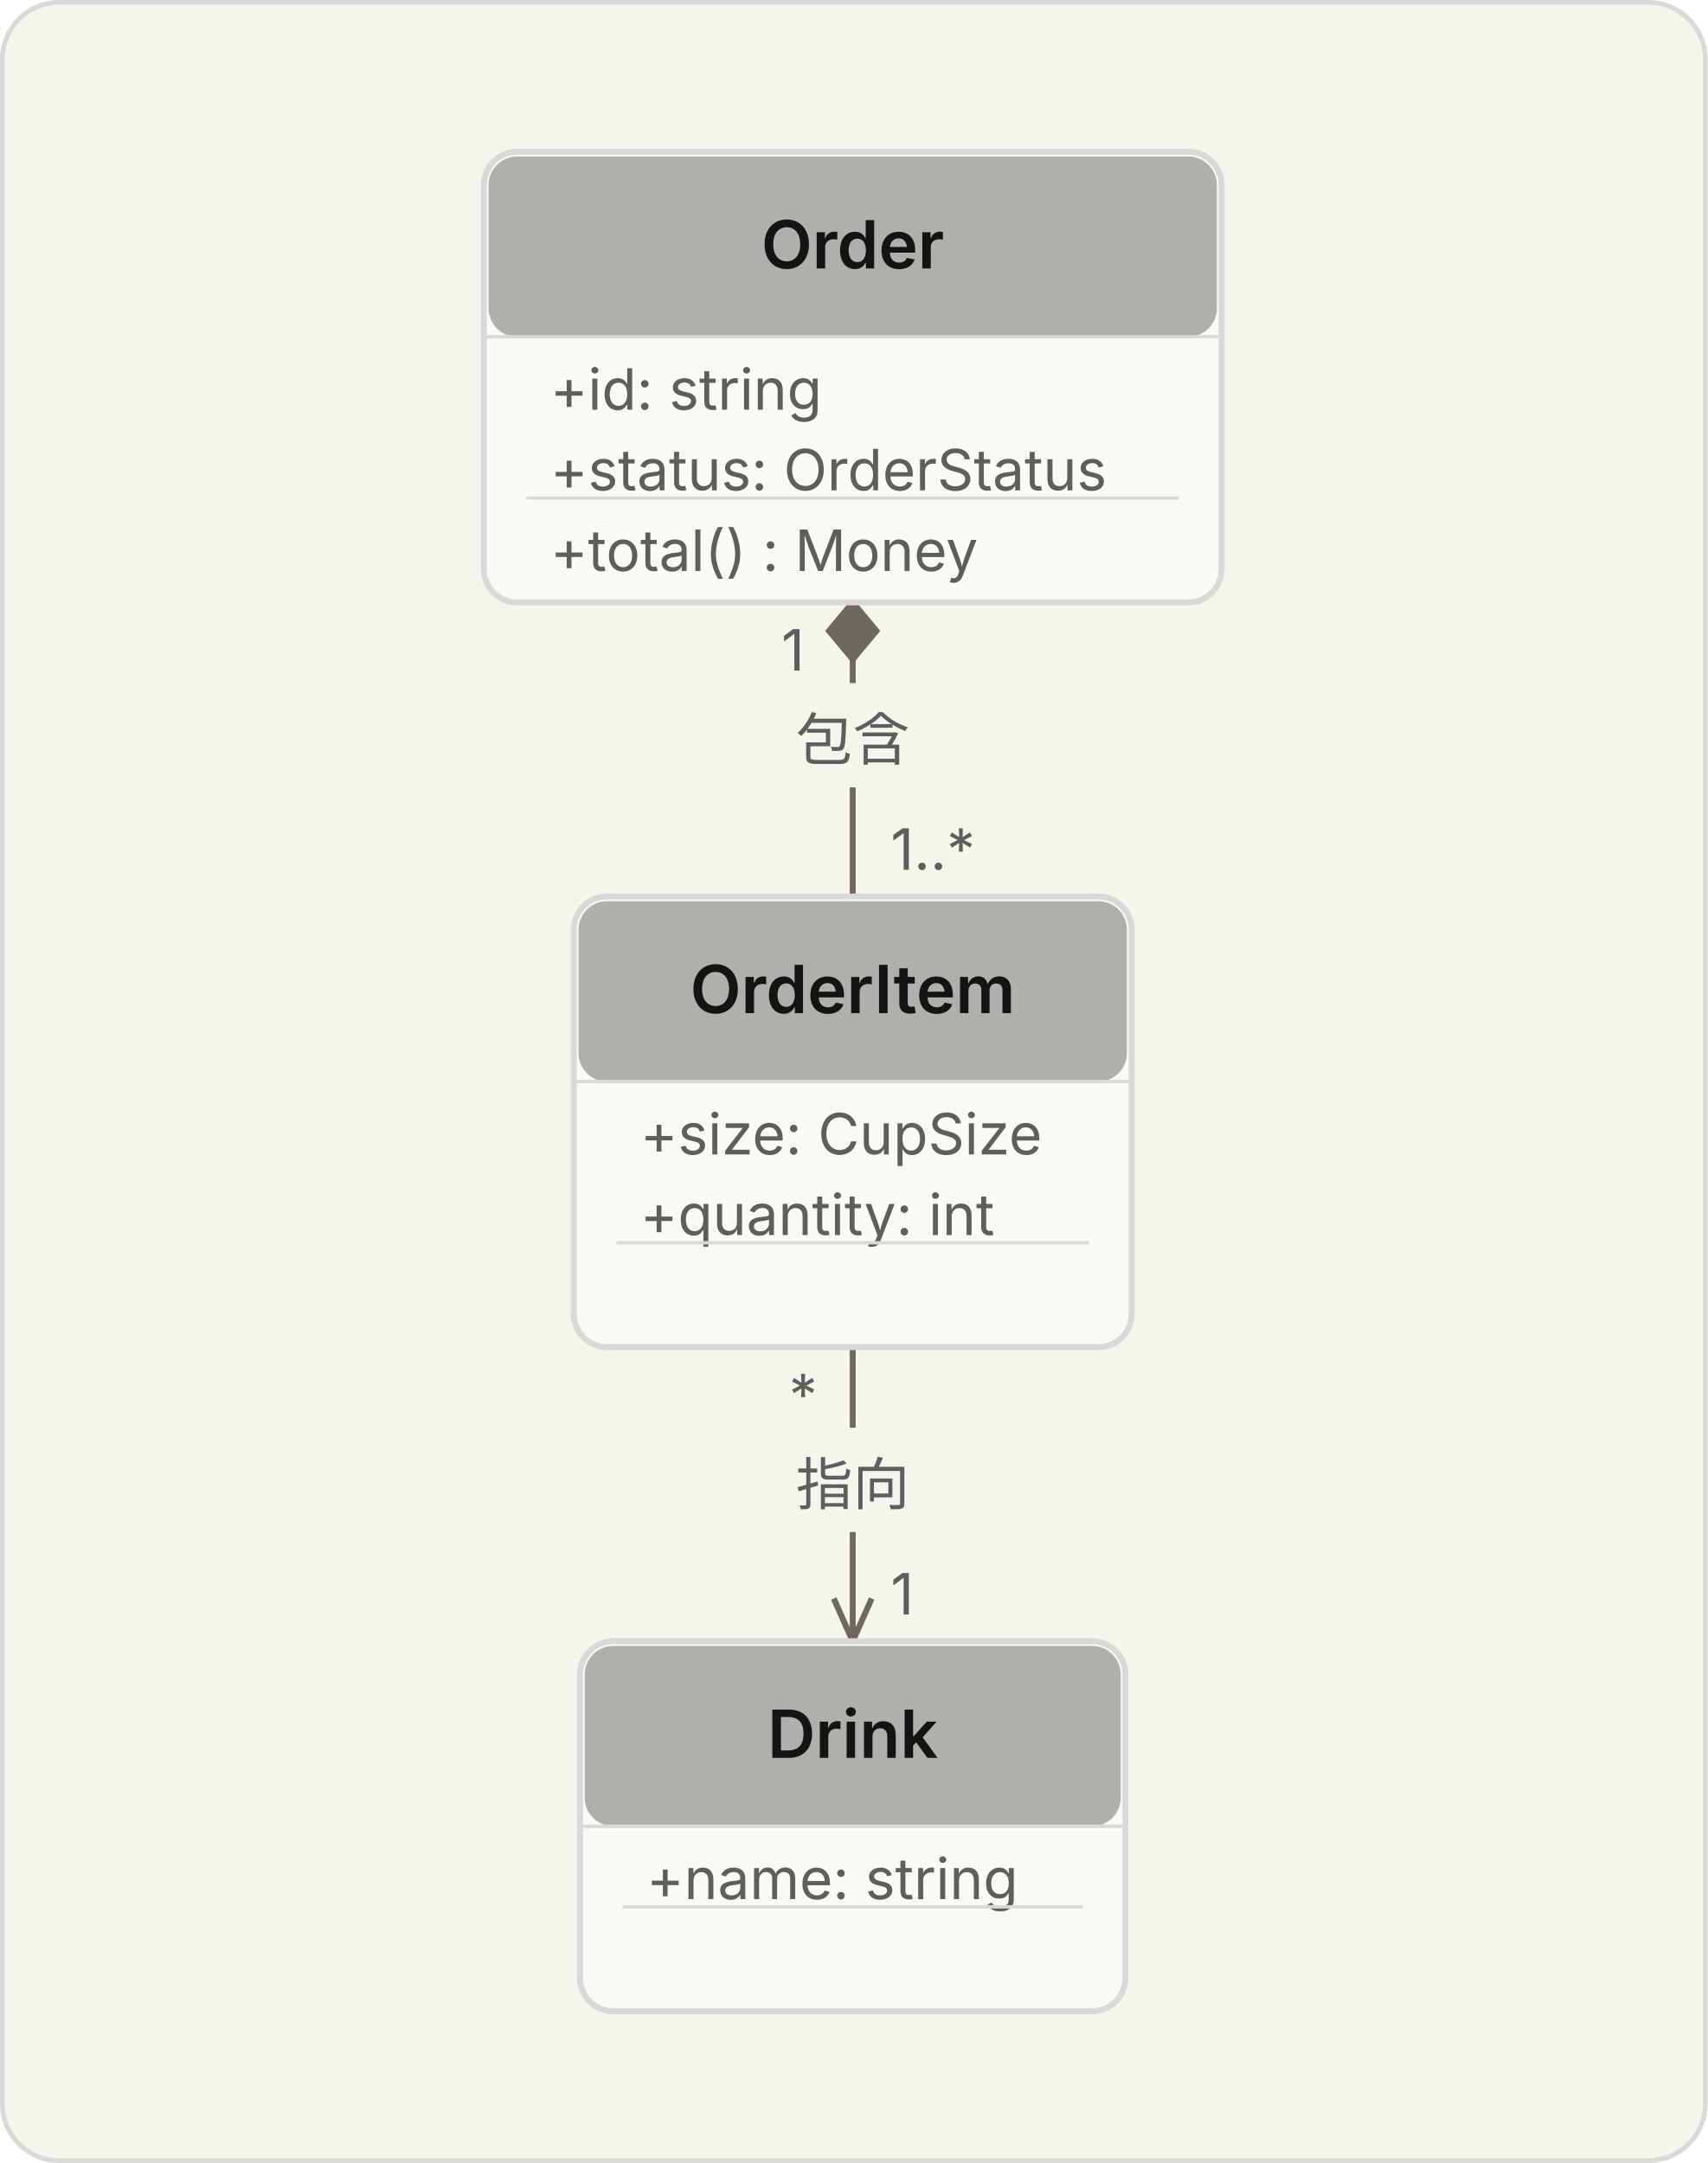
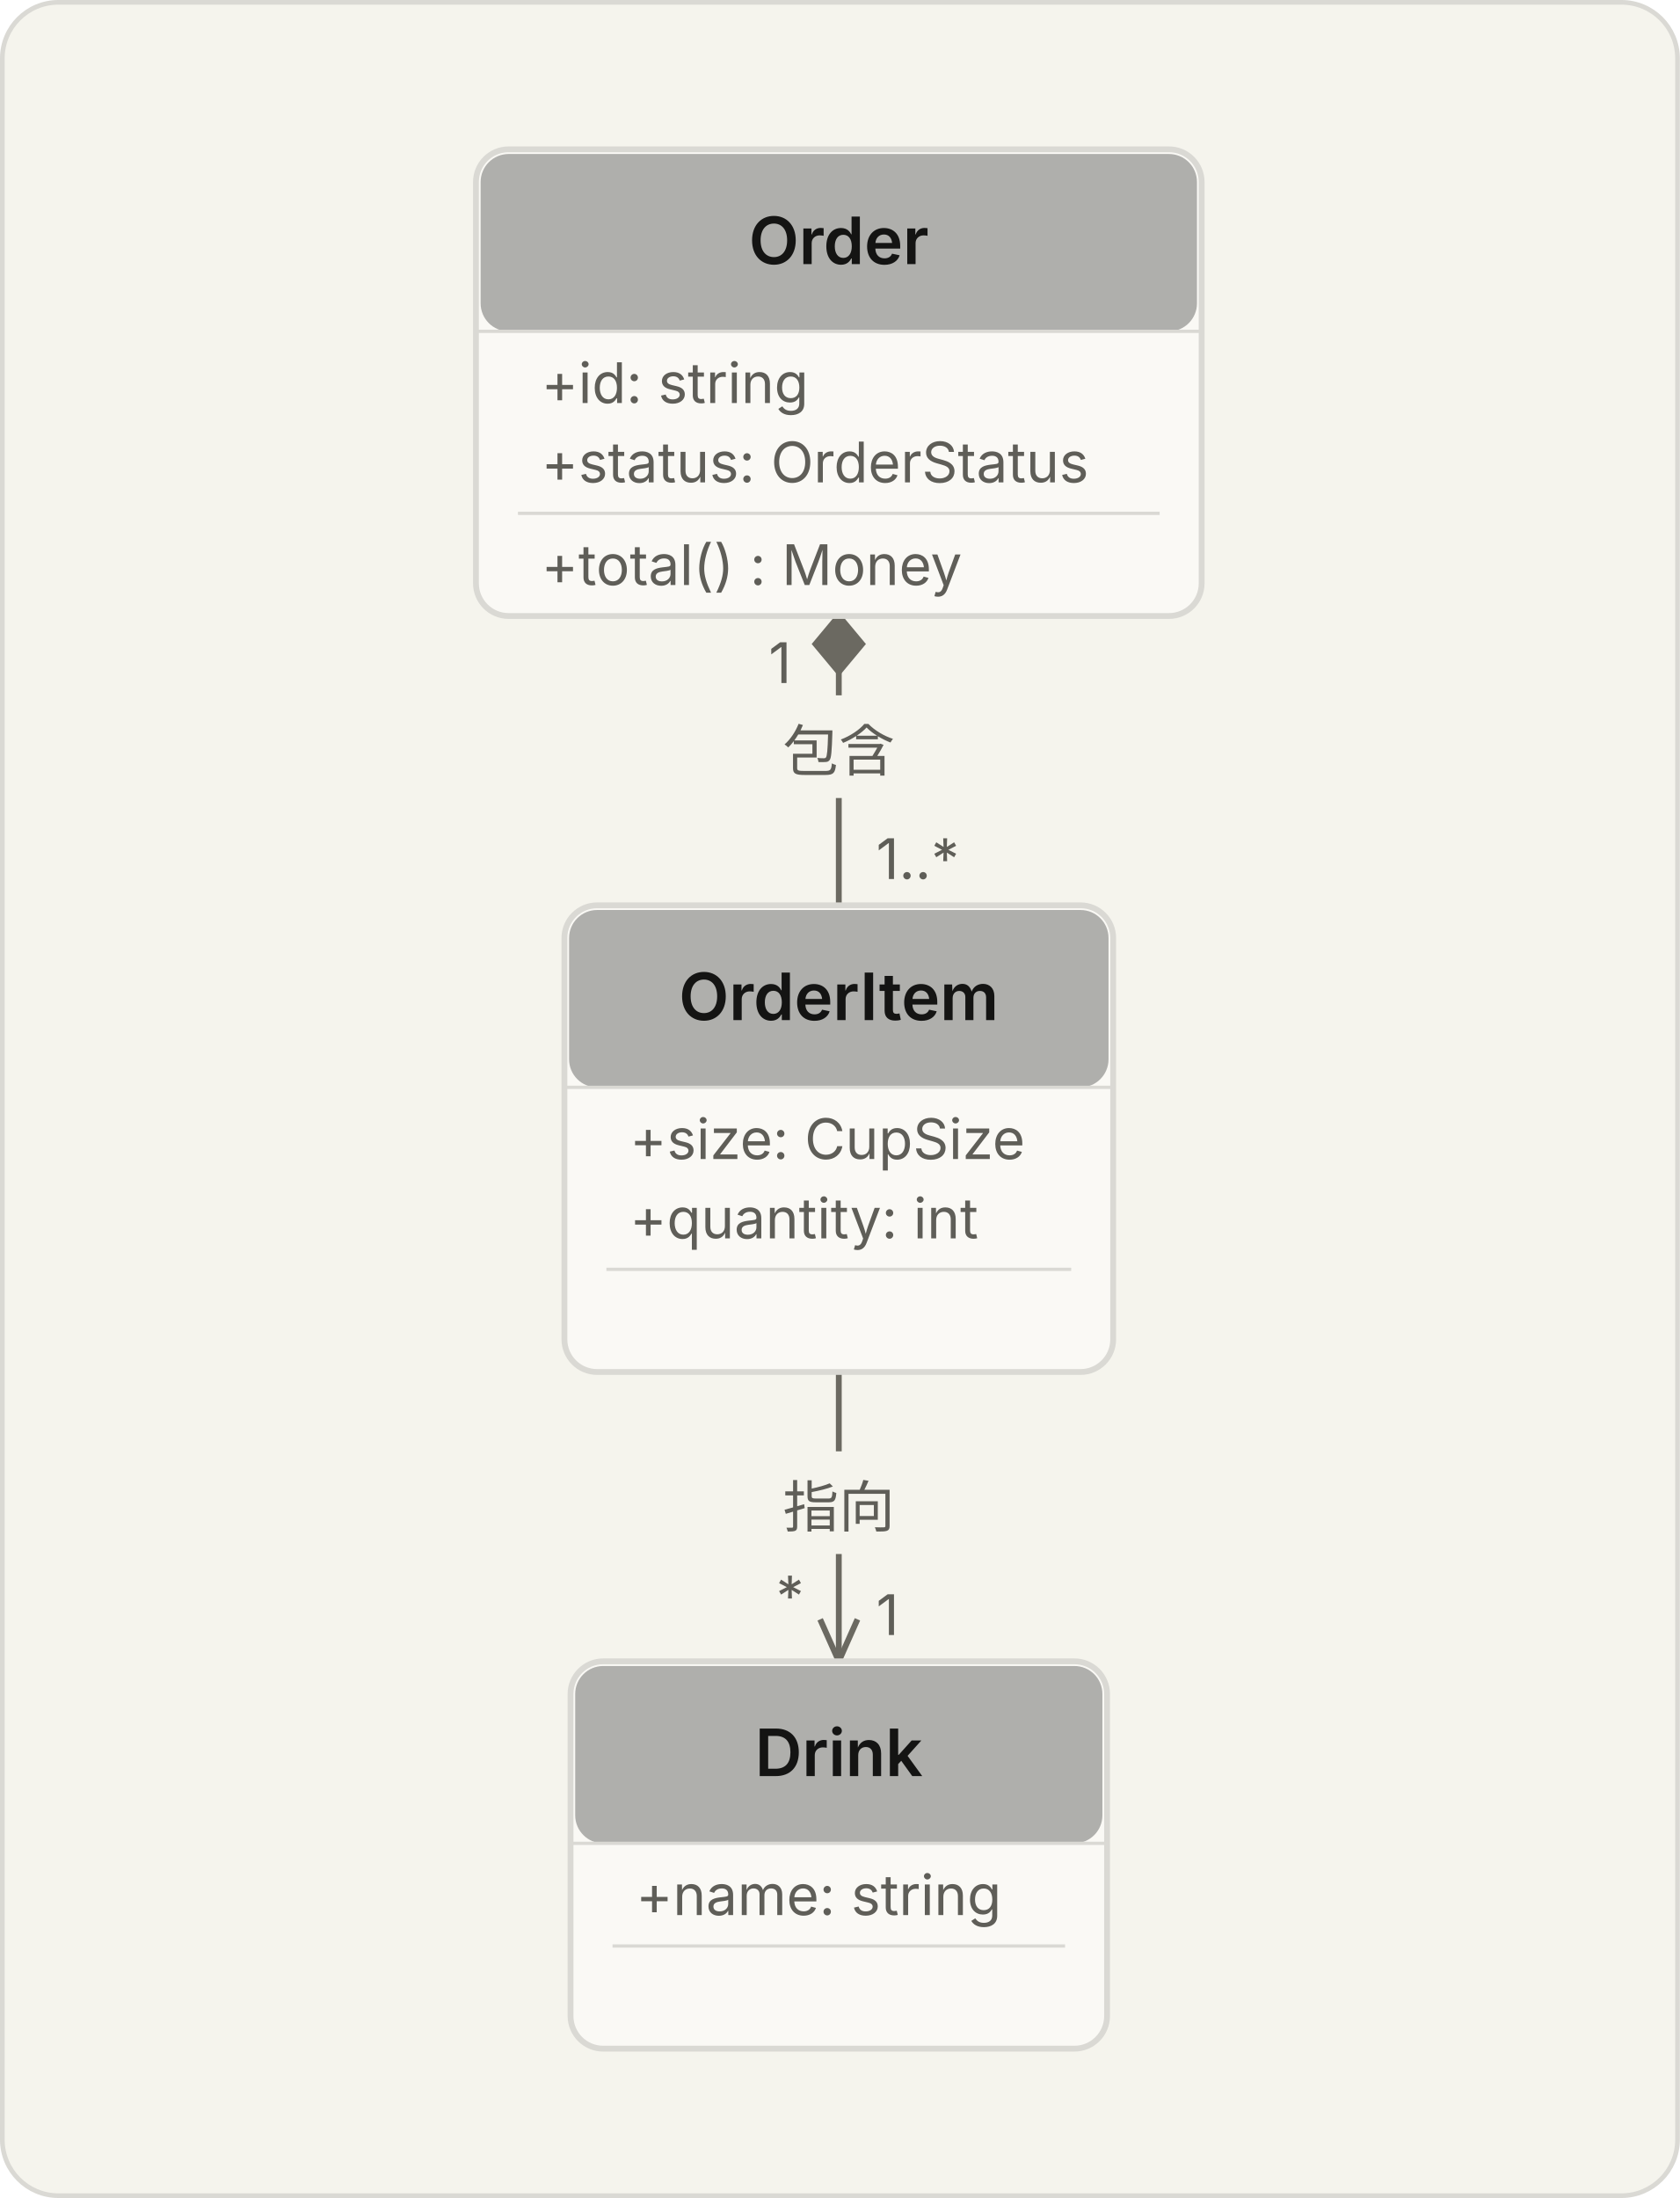
- <svg xmlns="http://www.w3.org/2000/svg" width="360" height="456" viewBox="0 0 360 456" font-family="system-ui, -apple-system, BlinkMacSystemFont, &quot;Segoe UI&quot;, &quot;Noto Sans SC&quot;, &quot;Microsoft YaHei&quot;, sans-serif" role="img" lang="zh-CN">
-   <rect x="0.5" y="0.5" width="359" height="455" rx="12" fill="#f5f4ed" stroke="#dad9d4" />
+ <svg xmlns="http://www.w3.org/2000/svg" width="360" height="471" viewBox="0 0 360 471" font-family="system-ui, -apple-system, BlinkMacSystemFont, &quot;Segoe UI&quot;, &quot;Noto Sans SC&quot;, &quot;Microsoft YaHei&quot;, sans-serif" role="img" lang="zh-CN">
+   <rect x="0.5" y="0.5" width="359" height="470" rx="12" fill="#f5f4ed" stroke="#dad9d4" />
  <g transform="translate(11 16)">
-     <svg width="338" height="424" viewBox="0 0 338 424" font-family="system-ui, -apple-system, BlinkMacSystemFont, &quot;Segoe UI&quot;, &quot;Noto Sans SC&quot;, &quot;Microsoft YaHei&quot;, sans-serif" role="img" aria-labelledby="g-diagram-classDiagram-title">
+     <svg width="338" height="439" viewBox="0 0 338 439" font-family="system-ui, -apple-system, BlinkMacSystemFont, &quot;Segoe UI&quot;, &quot;Noto Sans SC&quot;, &quot;Microsoft YaHei&quot;, sans-serif" role="img" aria-labelledby="g-diagram-classDiagram-title">
      <g transform="translate(75 0)">
        <defs>
          <marker id="g-diagram-classDiagram-uml-filledDiamond" viewBox="0 0 14 14" refX="13" refY="7" markerWidth="14" markerHeight="14" markerUnits="userSpaceOnUse" orient="auto-start-reverse">
            <path d="M1 7 L7 2 L13 7 L7 12 Z" stroke="#6b6961" stroke-width="1.25" fill="#6b6961" />
          </marker>
          <marker id="g-diagram-classDiagram-uml-arrow" viewBox="0 0 14 14" refX="13" refY="7" markerWidth="14" markerHeight="14" markerUnits="userSpaceOnUse" orient="auto-start-reverse">
            <path d="M4 3 L13 7 L4 11" stroke="#6b6961" stroke-width="1.25" fill="none" />
          </marker>
        </defs>
-         <path d="M93.759 111 C93.759 131.667 93.759 152.333 93.759 173" fill="none" stroke="#6b6961" stroke-width="1.25" marker-start="url(#g-diagram-classDiagram-uml-filledDiamond)" data-kc-kind="edge" data-kc-from="Order" data-kc-to="OrderItem" />
-         <path d="M93.759 268 C93.759 288.667 93.759 309.333 93.759 330" fill="none" stroke="#6b6961" stroke-width="1.25" marker-end="url(#g-diagram-classDiagram-uml-arrow)" data-kc-kind="edge" data-kc-from="OrderItem" data-kc-to="Drink" />
-         <rect x="16" y="16" width="155.518" height="95" rx="7" fill="#faf9f5" stroke="#dad9d4" stroke-width="1.25" data-kc-kind="node" data-kc-id="Order" />
+         <path d="M93.759 116 C93.759 136.667 93.759 157.333 93.759 178" fill="none" stroke="#6b6961" stroke-width="1.25" marker-start="url(#g-diagram-classDiagram-uml-filledDiamond)" data-kc-kind="edge" data-kc-from="Order" data-kc-to="OrderItem" />
+         <path d="M93.759 278 C93.759 298.667 93.759 319.333 93.759 340" fill="none" stroke="#6b6961" stroke-width="1.25" marker-end="url(#g-diagram-classDiagram-uml-arrow)" data-kc-kind="edge" data-kc-from="OrderItem" data-kc-to="Drink" />
+         <rect x="16" y="16" width="155.518" height="100" rx="7" fill="#faf9f5" stroke="#dad9d4" stroke-width="1.25" data-kc-kind="node" data-kc-id="Order" />
        <rect x="17" y="17" width="153.518" height="38" rx="6" fill-opacity="0.3" />
        <text x="93.759" y="35.5" dominant-baseline="central" text-anchor="middle" font-size="14" font-weight="600" fill="#141413">Order</text>
        <line x1="16" y1="55" x2="171.518" y2="55" stroke="#dad9d4" stroke-width="0.7" />
        <text x="30" y="66" dominant-baseline="central" text-anchor="start" font-size="12" font-weight="400" fill="#5f5e58">+id: string</text>
        <text x="30" y="83" dominant-baseline="central" text-anchor="start" font-size="12" font-weight="400" fill="#5f5e58">+status: OrderStatus</text>
-         <line x1="25" y1="89" x2="162.518" y2="89" stroke="#dad9d4" stroke-width="0.7" />
-         <text x="30" y="100" dominant-baseline="central" text-anchor="start" font-size="12" font-weight="400" fill="#5f5e58">+total() : Money</text>
-         <rect x="34.957" y="173" width="117.604" height="95" rx="7" fill="#faf9f5" stroke="#dad9d4" stroke-width="1.25" data-kc-kind="node" data-kc-id="OrderItem" />
-         <rect x="35.957" y="174" width="115.604" height="38" rx="6" fill-opacity="0.3" />
-         <text x="93.759" y="192.5" dominant-baseline="central" text-anchor="middle" font-size="14" font-weight="600" fill="#141413">OrderItem</text>
-         <line x1="34.957" y1="212" x2="152.561" y2="212" stroke="#dad9d4" stroke-width="0.7" />
-         <text x="48.957" y="223" dominant-baseline="central" text-anchor="start" font-size="12" font-weight="400" fill="#5f5e58">+size: CupSize</text>
-         <text x="48.957" y="240" dominant-baseline="central" text-anchor="start" font-size="12" font-weight="400" fill="#5f5e58">+quantity: int</text>
-         <line x1="43.957" y1="246" x2="143.561" y2="246" stroke="#dad9d4" stroke-width="0.7" />
-         <rect x="36.268" y="330" width="114.982" height="78" rx="7" fill="#faf9f5" stroke="#dad9d4" stroke-width="1.25" data-kc-kind="node" data-kc-id="Drink" />
-         <rect x="37.268" y="331" width="112.982" height="38" rx="6" fill-opacity="0.3" />
-         <text x="93.759" y="349.5" dominant-baseline="central" text-anchor="middle" font-size="14" font-weight="600" fill="#141413">Drink</text>
-         <line x1="36.268" y1="369" x2="151.25" y2="369" stroke="#dad9d4" stroke-width="0.7" />
-         <text x="50.268" y="380" dominant-baseline="central" text-anchor="start" font-size="12" font-weight="400" fill="#5f5e58">+name: string</text>
-         <line x1="45.268" y1="386" x2="142.25" y2="386" stroke="#dad9d4" stroke-width="0.7" />
+         <line x1="25" y1="94" x2="162.518" y2="94" stroke="#dad9d4" stroke-width="0.7" />
+         <text x="30" y="105" dominant-baseline="central" text-anchor="start" font-size="12" font-weight="400" fill="#5f5e58">+total() : Money</text>
+         <rect x="34.957" y="178" width="117.604" height="100" rx="7" fill="#faf9f5" stroke="#dad9d4" stroke-width="1.25" data-kc-kind="node" data-kc-id="OrderItem" />
+         <rect x="35.957" y="179" width="115.604" height="38" rx="6" fill-opacity="0.3" />
+         <text x="93.759" y="197.5" dominant-baseline="central" text-anchor="middle" font-size="14" font-weight="600" fill="#141413">OrderItem</text>
+         <line x1="34.957" y1="217" x2="152.561" y2="217" stroke="#dad9d4" stroke-width="0.7" />
+         <text x="48.957" y="228" dominant-baseline="central" text-anchor="start" font-size="12" font-weight="400" fill="#5f5e58">+size: CupSize</text>
+         <text x="48.957" y="245" dominant-baseline="central" text-anchor="start" font-size="12" font-weight="400" fill="#5f5e58">+quantity: int</text>
+         <line x1="43.957" y1="256" x2="143.561" y2="256" stroke="#dad9d4" stroke-width="0.7" />
+         <rect x="36.268" y="340" width="114.982" height="83" rx="7" fill="#faf9f5" stroke="#dad9d4" stroke-width="1.25" data-kc-kind="node" data-kc-id="Drink" />
+         <rect x="37.268" y="341" width="112.982" height="38" rx="6" fill-opacity="0.3" />
+         <text x="93.759" y="359.5" dominant-baseline="central" text-anchor="middle" font-size="14" font-weight="600" fill="#141413">Drink</text>
+         <line x1="36.268" y1="379" x2="151.25" y2="379" stroke="#dad9d4" stroke-width="0.7" />
+         <text x="50.268" y="390" dominant-baseline="central" text-anchor="start" font-size="12" font-weight="400" fill="#5f5e58">+name: string</text>
+         <line x1="45.268" y1="401" x2="142.25" y2="401" stroke="#dad9d4" stroke-width="0.7" />
        <g data-kc-kind="edge-label-group" data-kc-from="Order" data-kc-to="OrderItem">
-           <rect x="76.759" y="128" width="34" height="22" rx="4" fill="#f5f4ed" stroke-width="0.6" />
-           <text x="93.759" y="139" dominant-baseline="central" text-anchor="middle" font-size="12" font-weight="400" fill="#5f5e58">包含</text>
+           <rect x="76.759" y="133" width="34" height="22" rx="4" fill="#f5f4ed" stroke-width="0.6" />
+           <text x="93.759" y="144" dominant-baseline="central" text-anchor="middle" font-size="12" font-weight="400" fill="#5f5e58">包含</text>
        </g>
-         <text x="78.722" y="121" dominant-baseline="central" text-anchor="start" font-size="12" font-weight="400" fill="#5f5e58" data-kc-kind="cardinality" data-kc-endpoint="start">1</text>
-         <text x="101.759" y="163" dominant-baseline="central" text-anchor="start" font-size="12" font-weight="400" fill="#5f5e58" data-kc-kind="cardinality" data-kc-endpoint="end">1..*</text>
+         <text x="78.722" y="126" dominant-baseline="central" text-anchor="start" font-size="12" font-weight="400" fill="#5f5e58" data-kc-kind="cardinality" data-kc-endpoint="start">1</text>
+         <text x="101.759" y="168" dominant-baseline="central" text-anchor="start" font-size="12" font-weight="400" fill="#5f5e58" data-kc-kind="cardinality" data-kc-endpoint="end">1..*</text>
        <g data-kc-kind="edge-label-group" data-kc-from="OrderItem" data-kc-to="Drink">
-           <rect x="76.759" y="285" width="34" height="22" rx="4" fill="#f5f4ed" stroke-width="0.6" />
-           <text x="93.759" y="296" dominant-baseline="central" text-anchor="middle" font-size="12" font-weight="400" fill="#5f5e58">指向</text>
+           <rect x="76.759" y="295" width="34" height="22" rx="4" fill="#f5f4ed" stroke-width="0.6" />
+           <text x="93.759" y="306" dominant-baseline="central" text-anchor="middle" font-size="12" font-weight="400" fill="#5f5e58">指向</text>
        </g>
-         <text x="80.298" y="278" dominant-baseline="central" text-anchor="start" font-size="12" font-weight="400" fill="#5f5e58" data-kc-kind="cardinality" data-kc-endpoint="start">*</text>
-         <text x="101.759" y="320" dominant-baseline="central" text-anchor="start" font-size="12" font-weight="400" fill="#5f5e58" data-kc-kind="cardinality" data-kc-endpoint="end">1</text>
+         <text x="80.298" y="326" dominant-baseline="central" text-anchor="start" font-size="12" font-weight="400" fill="#5f5e58" data-kc-kind="cardinality" data-kc-endpoint="start">*</text>
+         <text x="101.759" y="330" dominant-baseline="central" text-anchor="start" font-size="12" font-weight="400" fill="#5f5e58" data-kc-kind="cardinality" data-kc-endpoint="end">1</text>
      </g>
    </svg>
  </g>
</svg>
